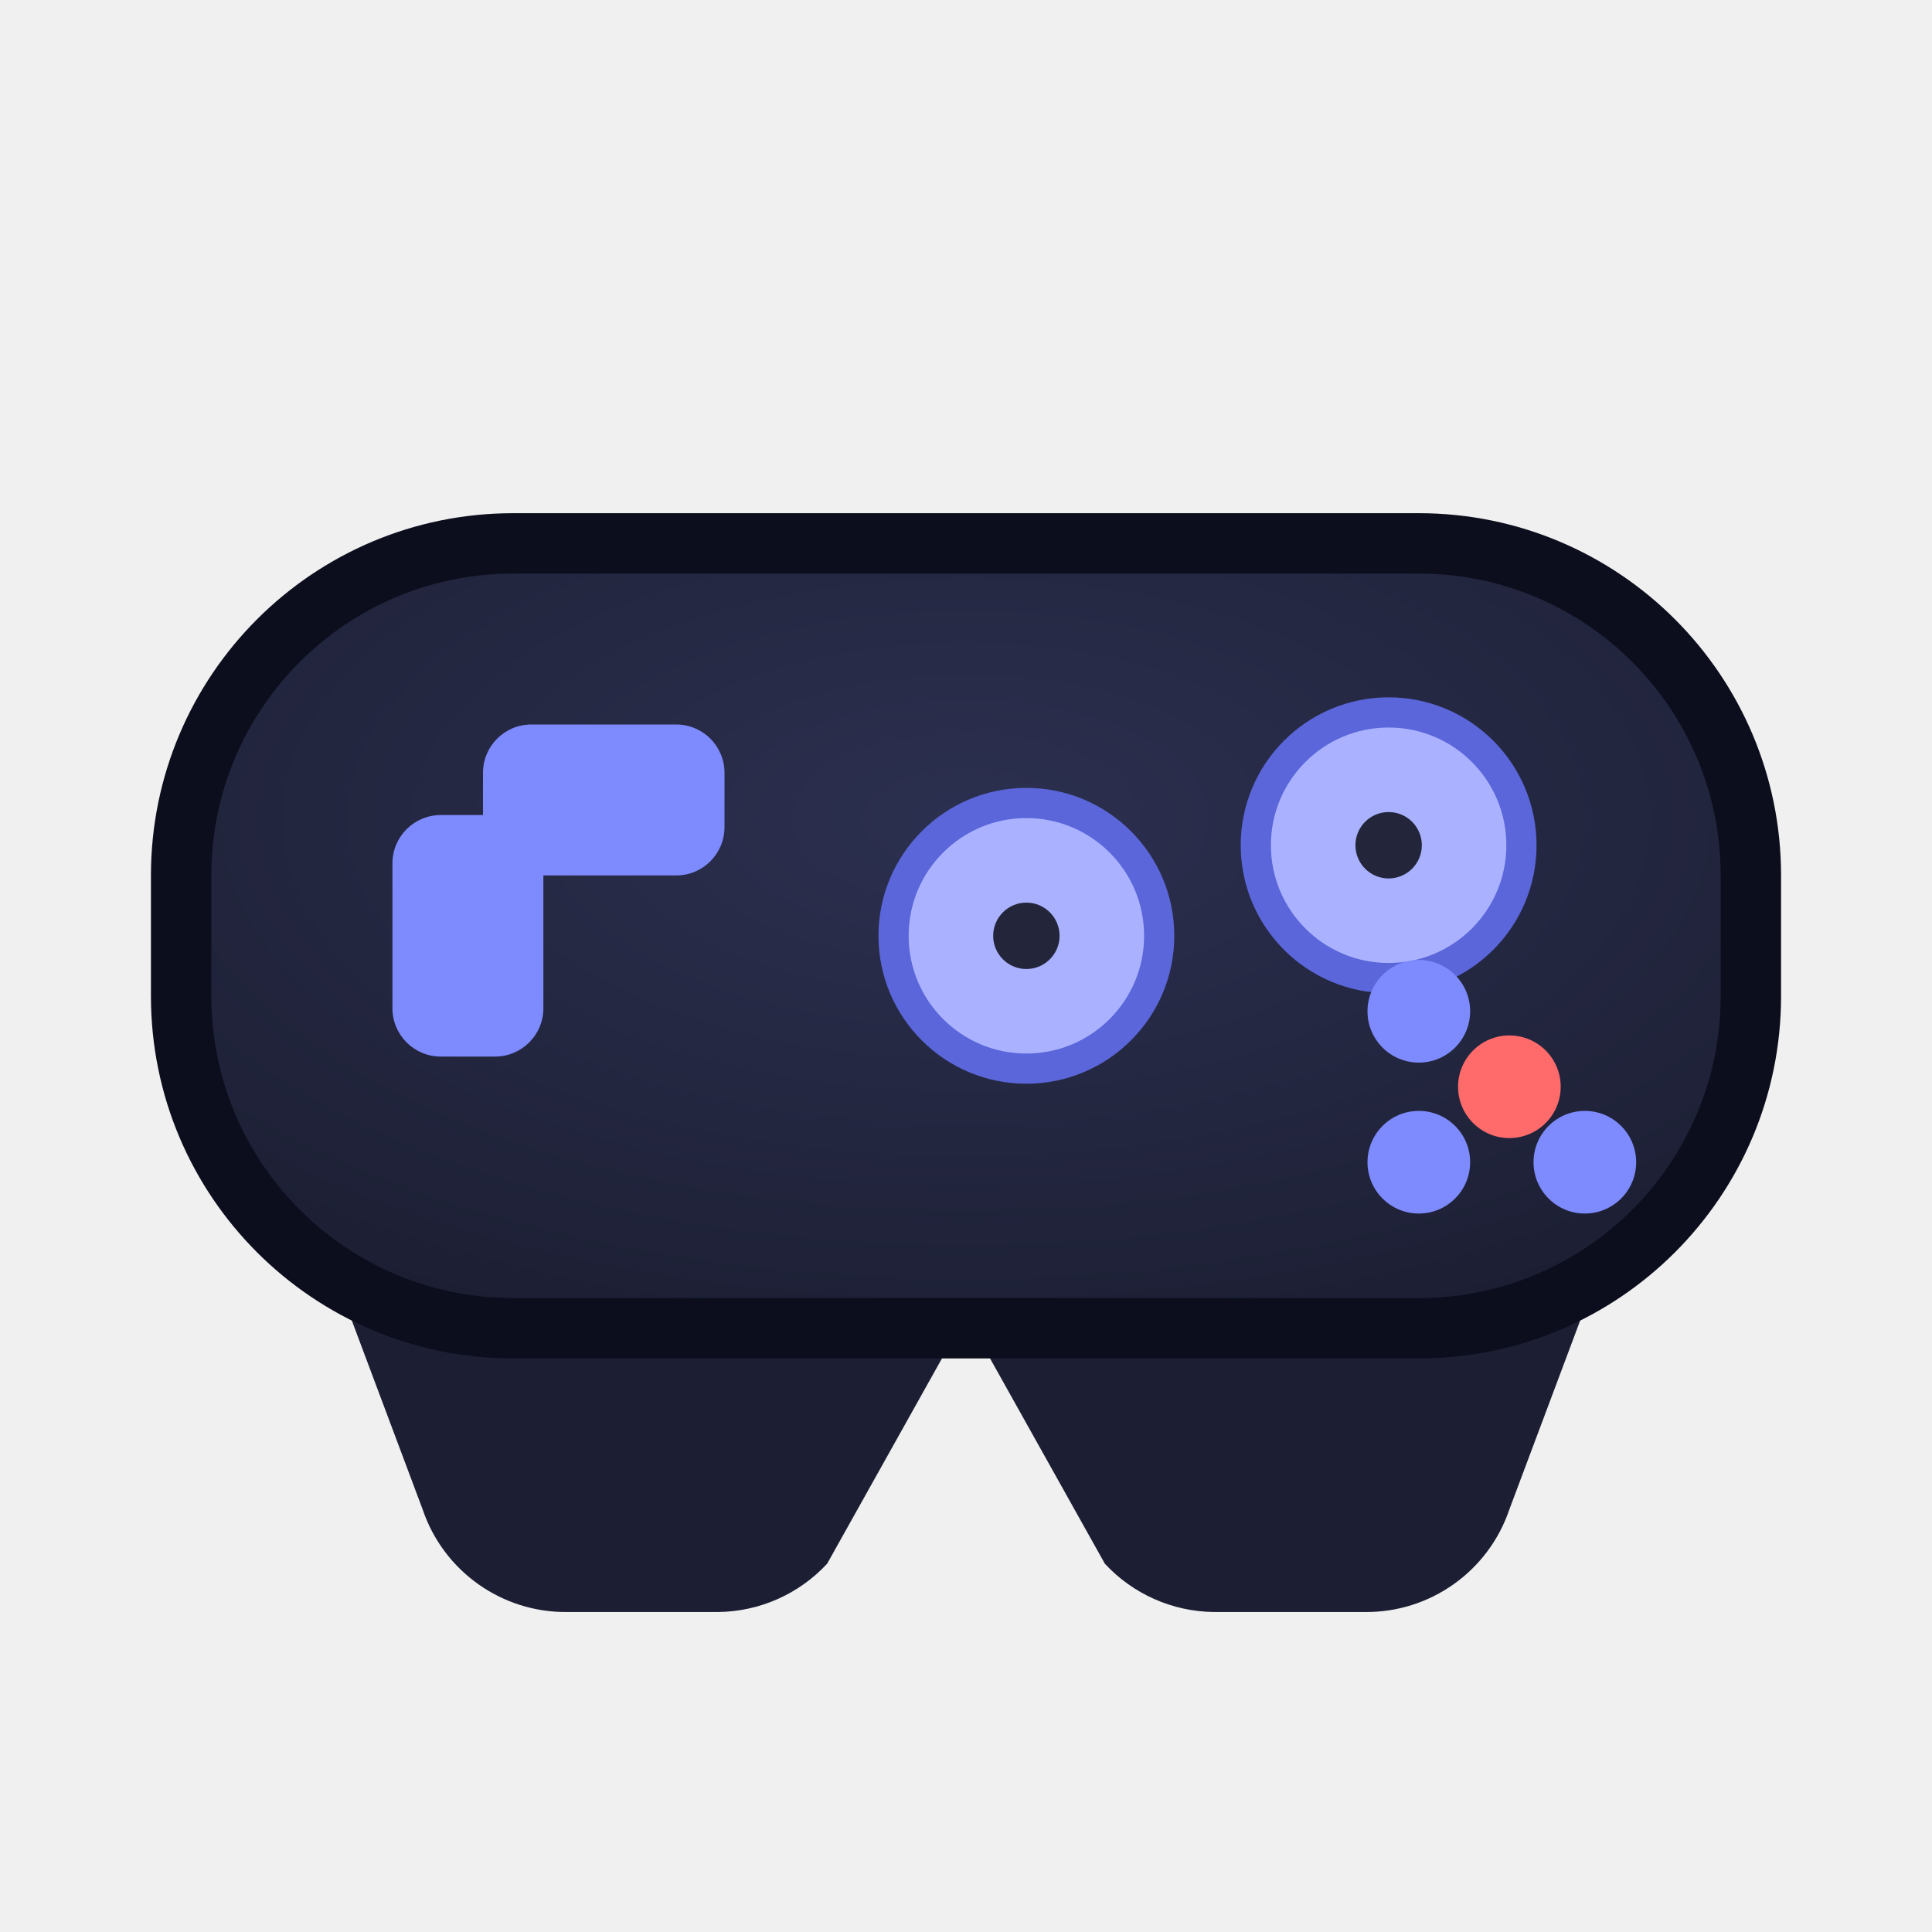
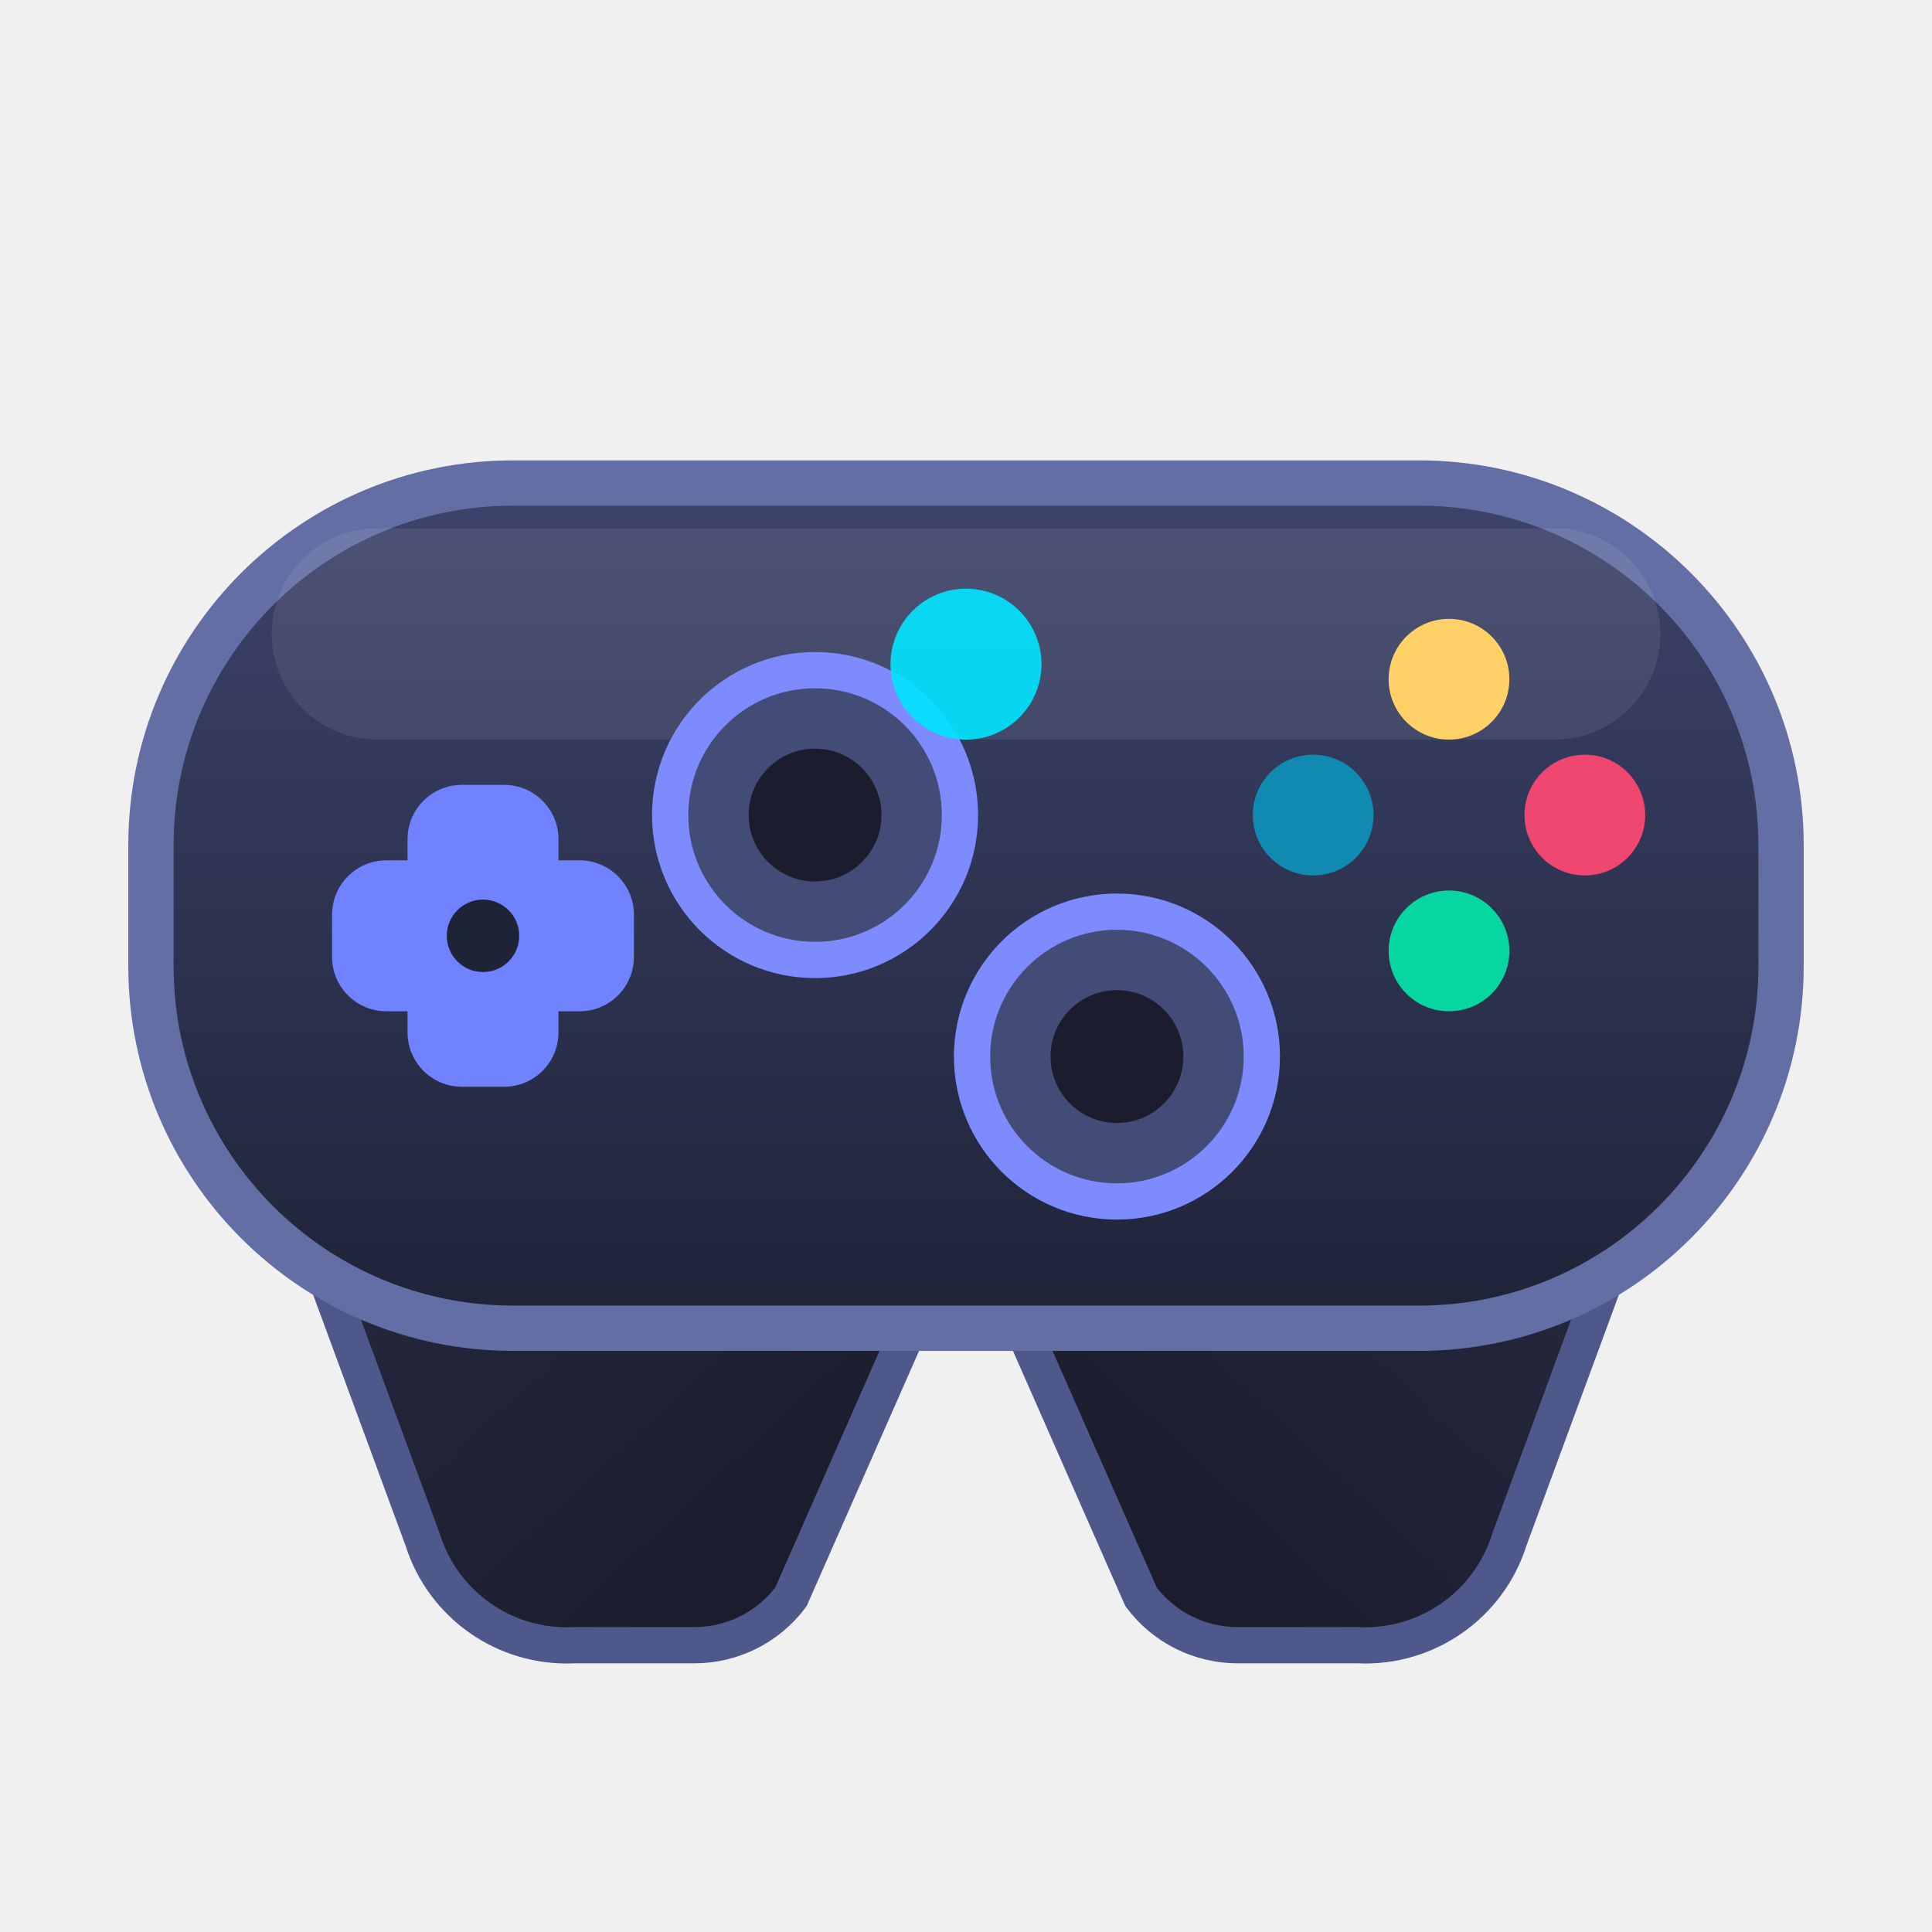
<svg xmlns="http://www.w3.org/2000/svg" viewBox="0 0 64 64" width="64" height="64">
  <defs>
-     <radialGradient id="faceGlow" cx="50%" cy="35%" r="70%">
-       <stop offset="0%" stop-color="#2c3050" />
-       <stop offset="100%" stop-color="#1c1f33" />
-     </radialGradient>
+     <linearGradient id="bodyGrad" x1="0%" y1="0%" x2="0%" y2="100%">
+       <stop offset="0%" stop-color="#3d446b" />
+       <stop offset="100%" stop-color="#1f2338" />
+     </linearGradient>
+     <linearGradient id="gripGradL" x1="0%" y1="0%" x2="100%" y2="100%">
+       <stop offset="0%" stop-color="#2a2e47" />
+       <stop offset="100%" stop-color="#181a29" />
+     </linearGradient>
+     <linearGradient id="gripGradR" x1="100%" y1="0%" x2="0%" y2="100%">
+       <stop offset="0%" stop-color="#2a2e47" />
+       <stop offset="100%" stop-color="#181a29" />
+     </linearGradient>
  </defs>
-   <path d="M8 34 l6 16 a5 5 0 0 0 4.8 3.4 h5 a5 5 0 0 0 3.6-1.6 L34 40 Z" fill="#1c1f33" />
-   <path d="M56 34 l-6 16 a5 5 0 0 1 -4.8 3.4 h-5 a5 5 0 0 1 -3.6-1.6 L30 40 Z" fill="#1c1f33" />
-   <rect x="6" y="18" width="52" height="26" rx="11" fill="url(#faceGlow)" />
-   <rect x="6" y="18" width="52" height="26" rx="11" fill="none" stroke="#0c0e1d" stroke-width="2" />
-   <rect x="13" y="27" width="5" height="8" rx="1.6" fill="#7e8bff" />
-   <rect x="16" y="24" width="8" height="5" rx="1.6" fill="#7e8bff" />
-   <circle cx="34" cy="31" r="4.4" fill="#aab2ff" />
-   <circle cx="34" cy="31" r="4.4" fill="none" stroke="#5a66d9" stroke-width="1" />
-   <circle cx="34" cy="31" r="1.1" fill="#23263b" />
-   <circle cx="46" cy="28" r="4.4" fill="#aab2ff" />
-   <circle cx="46" cy="28" r="4.4" fill="none" stroke="#5a66d9" stroke-width="1" />
-   <circle cx="46" cy="28" r="1.1" fill="#23263b" />
-   <circle cx="50" cy="36" r="1.7" fill="#ff6b6b" />
-   <circle cx="47" cy="38.5" r="1.7" fill="#7e8bff" />
-   <circle cx="47" cy="33.5" r="1.7" fill="#7e8bff" />
-   <circle cx="52.5" cy="38.5" r="1.7" fill="#7e8bff" />
+   <path d="M7 32 l7 19 a5 5 0 0 0 5 3.5 h4 a4 4 0 0 0 3.2-1.6 L31 42 Z" fill="url(#gripGradL)" stroke="#4e588a" stroke-width="1.2" />
+   <path d="M57 32 l-7 19 a5 5 0 0 1 -5 3.5 h-4 a4 4 0 0 1 -3.2-1.6 L33 42 Z" fill="url(#gripGradR)" stroke="#4e588a" stroke-width="1.2" />
+   <rect x="5" y="16" width="54" height="28" rx="12" fill="url(#bodyGrad)" stroke="#636fa4" stroke-width="1.5" />
+   <rect x="9" y="17.5" width="46" height="7" rx="3.5" fill="#ffffff" opacity="0.08" />
+   <rect x="13.5" y="26" width="5" height="10" rx="1.8" fill="#7082ff" />
+   <rect x="11" y="28.5" width="10" height="5" rx="1.8" fill="#7082ff" />
+   <circle cx="16" cy="31" r="1.2" fill="#1f2338" />
+   <circle cx="27" cy="27" r="4.8" fill="#434c77" stroke="#7e8bff" stroke-width="1.2" />
+   <circle cx="27" cy="27" r="2.2" fill="#1b1d2e" />
+   <circle cx="37" cy="35" r="4.8" fill="#434c77" stroke="#7e8bff" stroke-width="1.2" />
+   <circle cx="37" cy="35" r="2.2" fill="#1b1d2e" />
+   <circle cx="32" cy="22" r="2.5" fill="#00e5ff" opacity="0.9" />
+   <circle cx="48" cy="22.5" r="2" fill="#ffd166" />
+   <circle cx="48" cy="31.5" r="2" fill="#06d6a0" />
+   <circle cx="43.5" cy="27" r="2" fill="#118ab2" />
+   <circle cx="52.5" cy="27" r="2" fill="#ef476f" />
</svg>
